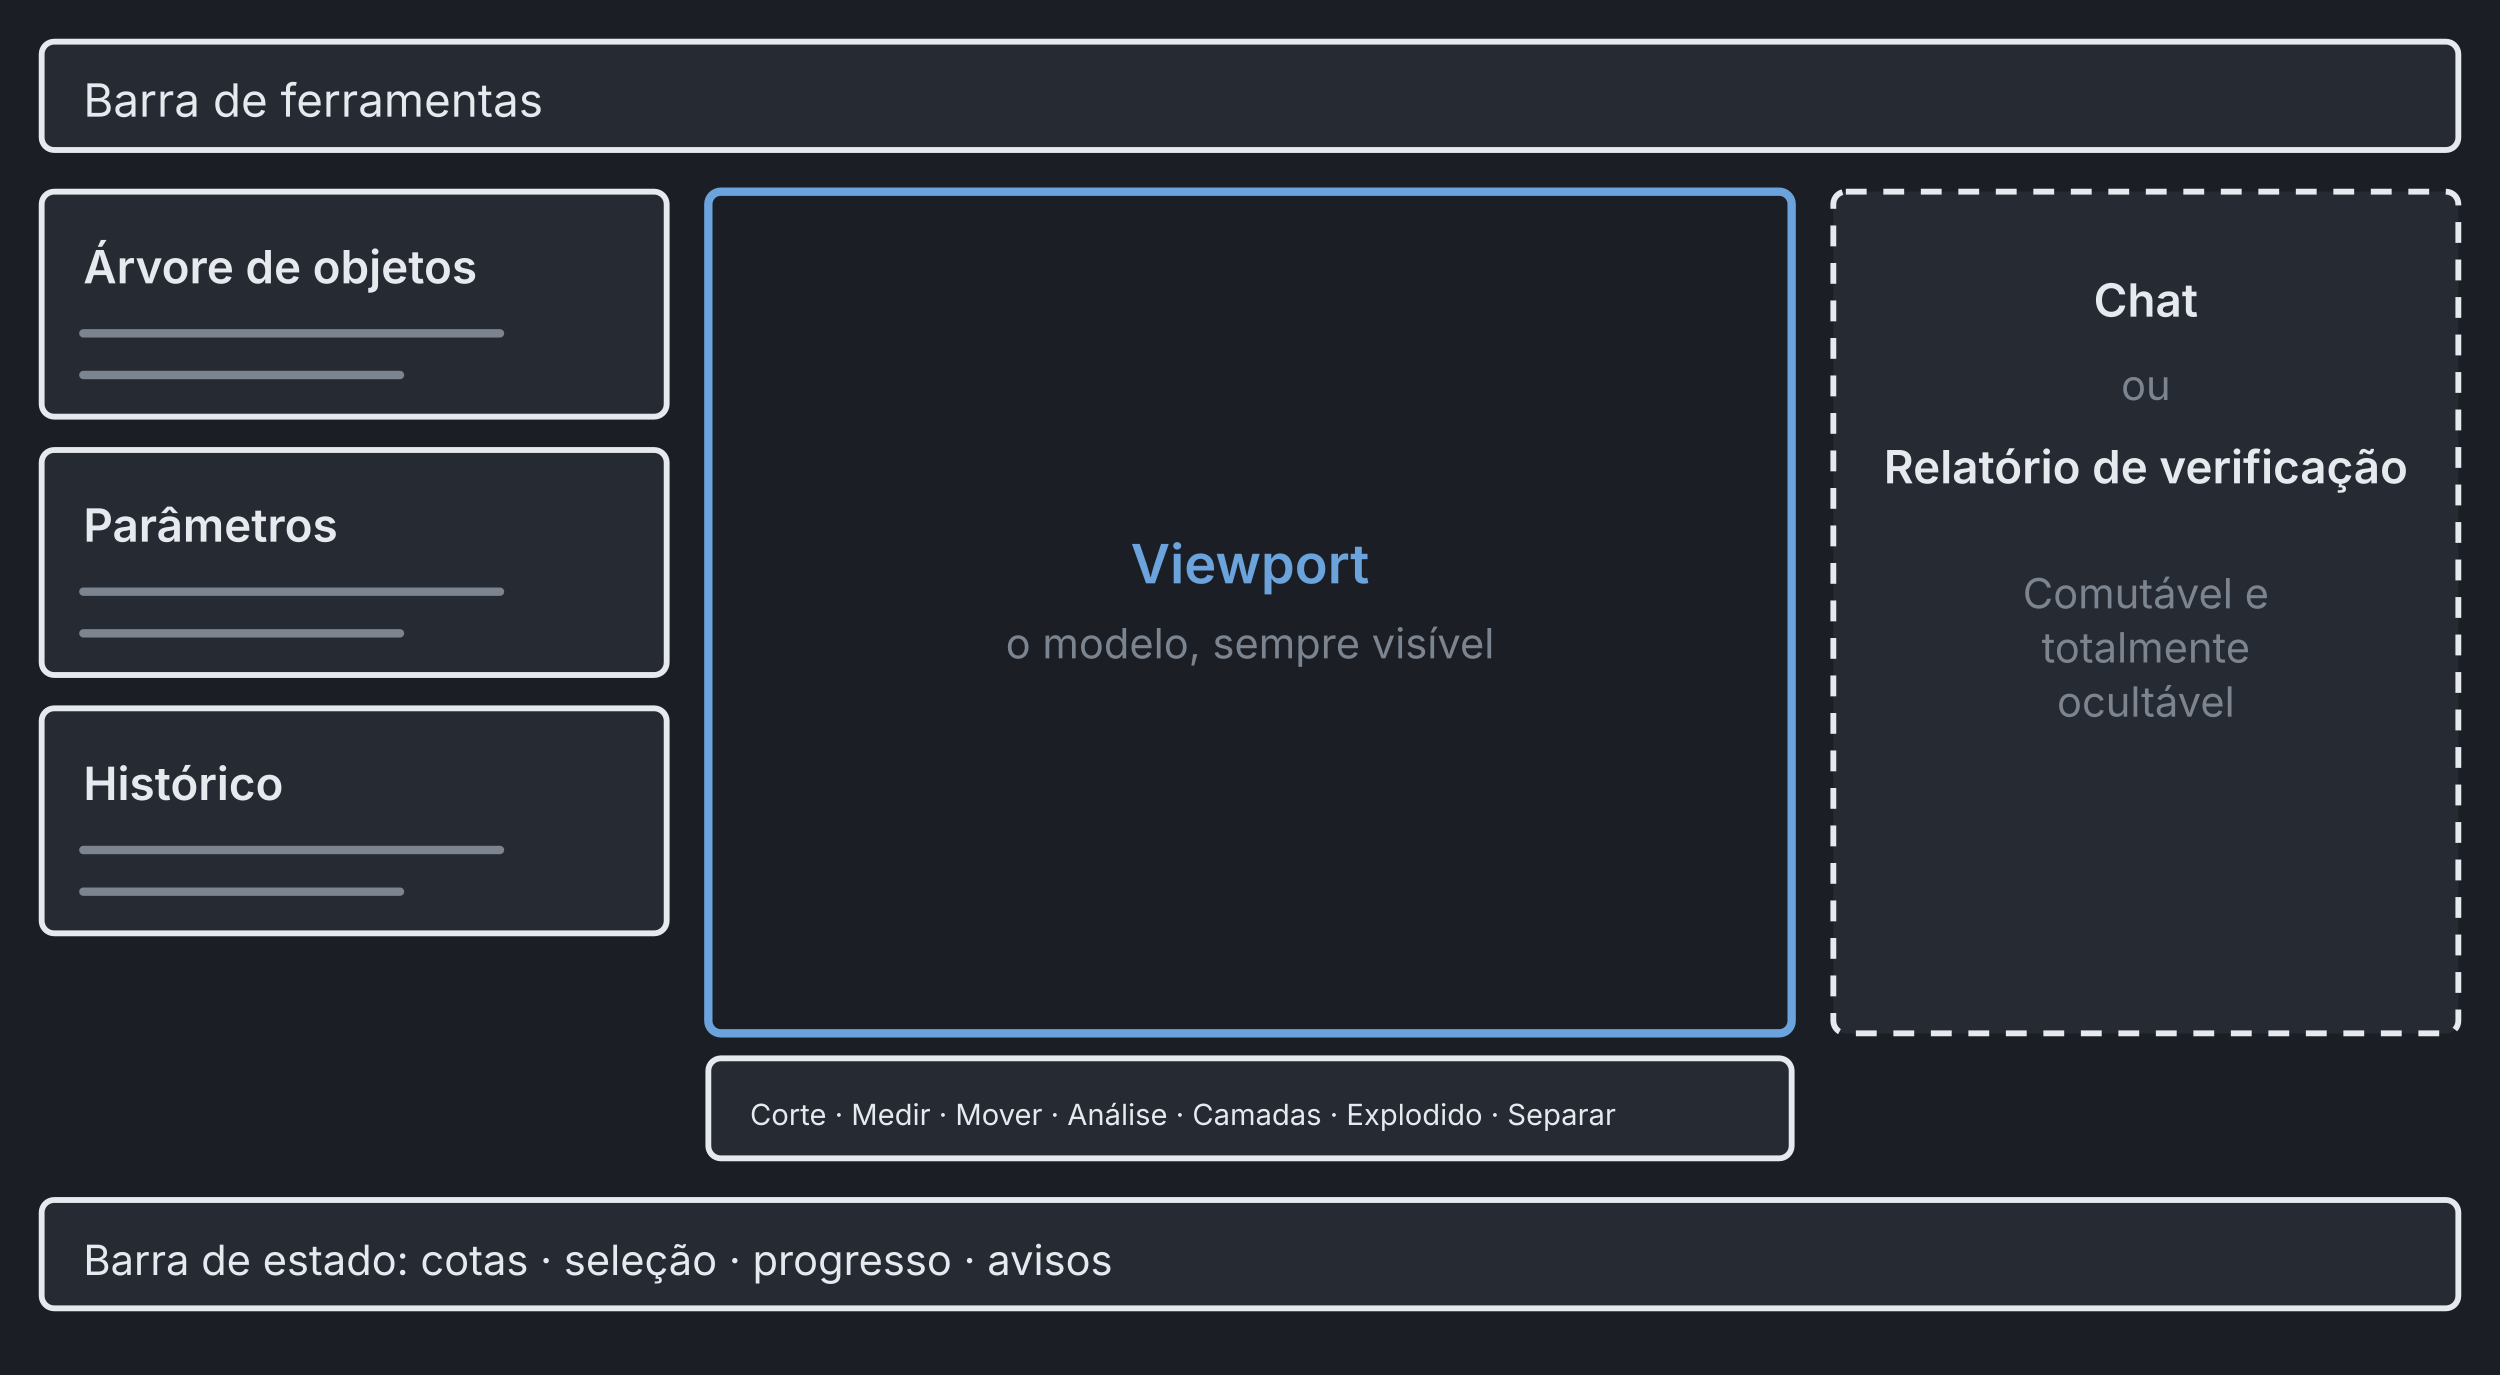
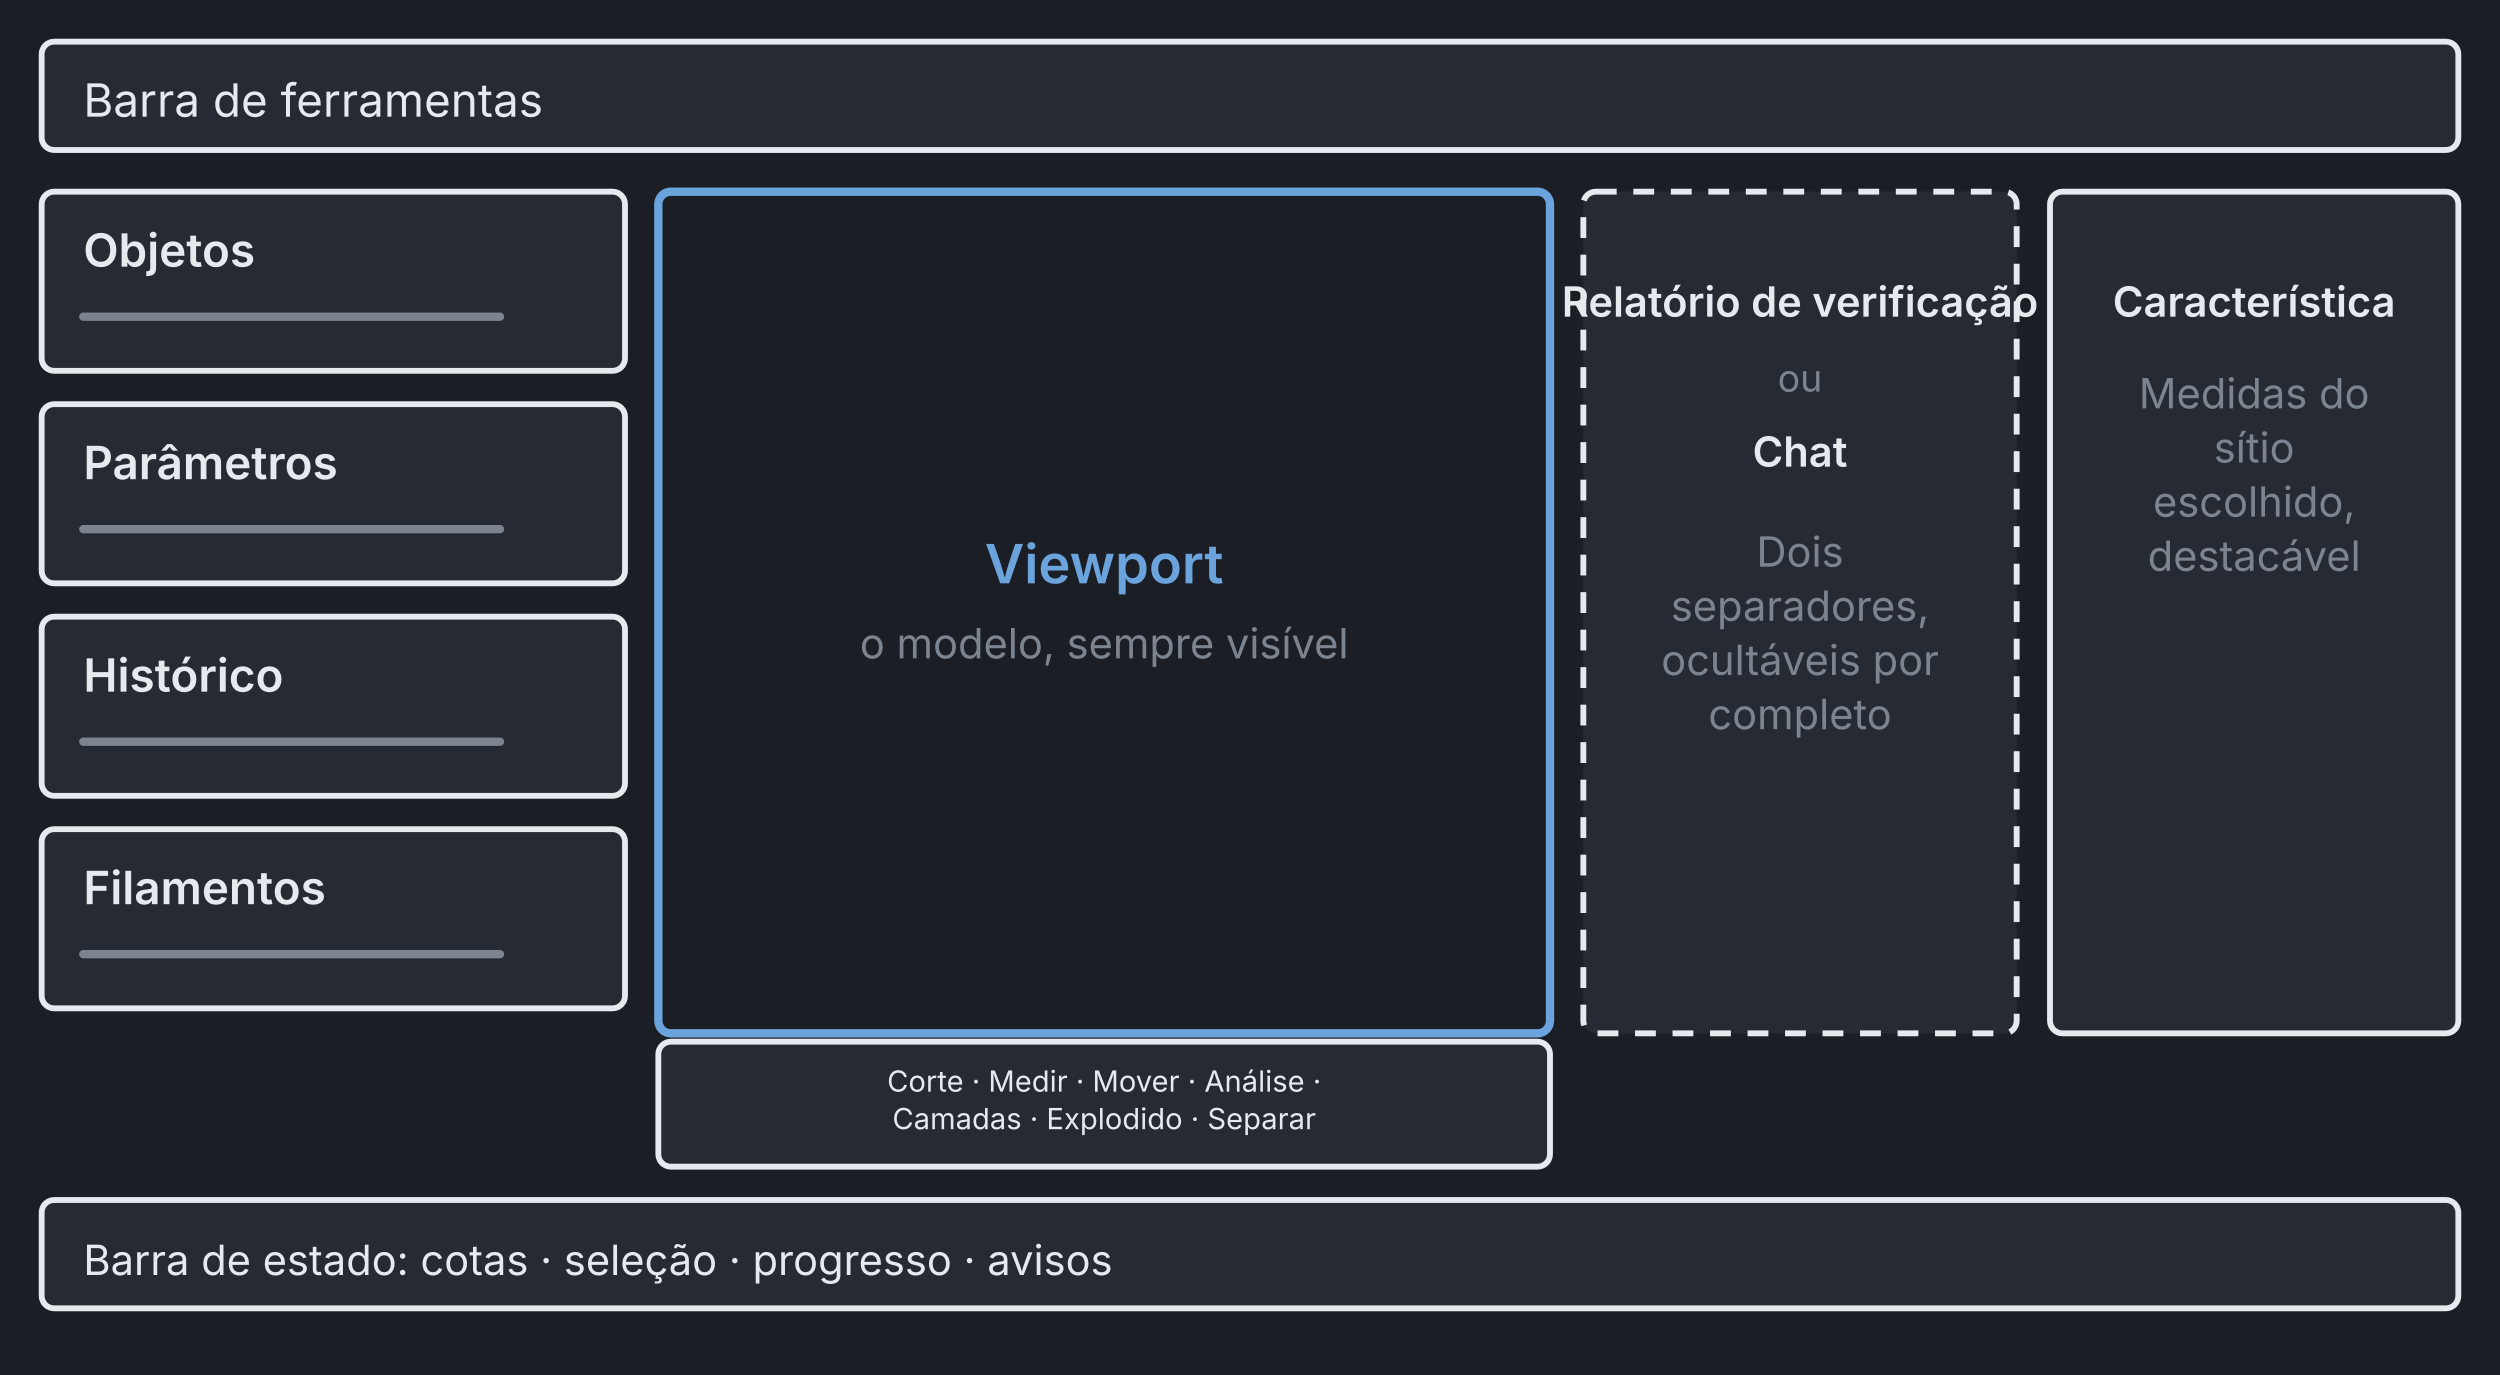
<svg xmlns="http://www.w3.org/2000/svg" viewBox="0 0 600 330" width="600" height="330">
  <rect x="0" y="0" width="600" height="330" fill="#1b1f25" />
  <rect x="10" y="10" width="580" height="26" rx="3" fill="#262b33" stroke="#e6e9ee" stroke-width="1.4" />
  <text x="20" y="28" fill="#e6e9ee" font-size="11" font-family="system-ui, -apple-system, Segoe UI, sans-serif" text-anchor="start">Barra de ferramentas</text>
-   <rect x="10" y="46" width="150" height="54" rx="3" fill="#262b33" stroke="#e6e9ee" stroke-width="1.4" />
-   <text x="20" y="68" fill="#e6e9ee" font-size="11" font-family="system-ui, -apple-system, Segoe UI, sans-serif" text-anchor="start" font-weight="600">Árvore de objetos</text>
-   <line x1="20" y1="80" x2="120" y2="80" stroke="#7c848f" stroke-width="2" stroke-linecap="round" />
-   <line x1="20" y1="90" x2="96" y2="90" stroke="#7c848f" stroke-width="2" stroke-linecap="round" />
-   <rect x="10" y="108" width="150" height="54" rx="3" fill="#262b33" stroke="#e6e9ee" stroke-width="1.4" />
-   <text x="20" y="130" fill="#e6e9ee" font-size="11" font-family="system-ui, -apple-system, Segoe UI, sans-serif" text-anchor="start" font-weight="600">Parâmetros</text>
-   <line x1="20" y1="142" x2="120" y2="142" stroke="#7c848f" stroke-width="2" stroke-linecap="round" />
-   <line x1="20" y1="152" x2="96" y2="152" stroke="#7c848f" stroke-width="2" stroke-linecap="round" />
-   <rect x="10" y="170" width="150" height="54" rx="3" fill="#262b33" stroke="#e6e9ee" stroke-width="1.4" />
-   <text x="20" y="192" fill="#e6e9ee" font-size="11" font-family="system-ui, -apple-system, Segoe UI, sans-serif" text-anchor="start" font-weight="600">Histórico</text>
-   <line x1="20" y1="204" x2="120" y2="204" stroke="#7c848f" stroke-width="2" stroke-linecap="round" />
-   <line x1="20" y1="214" x2="96" y2="214" stroke="#7c848f" stroke-width="2" stroke-linecap="round" />
-   <rect x="170" y="46" width="260" height="202" rx="3" fill="none" stroke="#6ba3dd" stroke-width="2" />
-   <text x="300" y="140" fill="#6ba3dd" font-size="13" font-family="system-ui, -apple-system, Segoe UI, sans-serif" text-anchor="middle" font-weight="600">Viewport</text>
-   <text x="300" y="158" fill="#7c848f" font-size="10" font-family="system-ui, -apple-system, Segoe UI, sans-serif" text-anchor="middle">o modelo, sempre visível</text>
-   <rect x="440" y="46" width="150" height="202" rx="3" fill="#262b33" stroke="#e6e9ee" stroke-width="1.4" stroke-dasharray="5 4" />
-   <text x="515" y="76" fill="#e6e9ee" font-size="11" font-family="system-ui, -apple-system, Segoe UI, sans-serif" text-anchor="middle" font-weight="600">Chat</text>
-   <text x="515" y="96" fill="#7c848f" font-size="10" font-family="system-ui, -apple-system, Segoe UI, sans-serif" text-anchor="middle">ou</text>
-   <text x="515" y="116" fill="#e6e9ee" font-size="11" font-family="system-ui, -apple-system, Segoe UI, sans-serif" text-anchor="middle" font-weight="600">Relatório de verificação</text>
-   <text x="515" y="146" fill="#7c848f" font-size="10" font-family="system-ui, -apple-system, Segoe UI, sans-serif" text-anchor="middle">Comutável e</text>
-   <text x="515" y="159" fill="#7c848f" font-size="10" font-family="system-ui, -apple-system, Segoe UI, sans-serif" text-anchor="middle">totalmente</text>
-   <text x="515" y="172" fill="#7c848f" font-size="10" font-family="system-ui, -apple-system, Segoe UI, sans-serif" text-anchor="middle">ocultável</text>
-   <rect x="170" y="254" width="260" height="24" rx="3" fill="#262b33" stroke="#e6e9ee" stroke-width="1.4" />
-   <text x="180" y="270" fill="#e6e9ee" font-size="7" font-family="system-ui, -apple-system, Segoe UI, sans-serif" text-anchor="start">Corte · Medir · Mover · Análise · Camadas · Explodido · Separar</text>
+   <rect x="10" y="46" width="140" height="43" rx="3" fill="#262b33" stroke="#e6e9ee" stroke-width="1.4" />
+   <text x="20" y="64" fill="#e6e9ee" font-size="11" font-family="system-ui, -apple-system, Segoe UI, sans-serif" text-anchor="start" font-weight="600">Objetos</text>
+   <line x1="20" y1="76" x2="120" y2="76" stroke="#7c848f" stroke-width="2" stroke-linecap="round" />
+   <rect x="10" y="97" width="140" height="43" rx="3" fill="#262b33" stroke="#e6e9ee" stroke-width="1.4" />
+   <text x="20" y="115" fill="#e6e9ee" font-size="11" font-family="system-ui, -apple-system, Segoe UI, sans-serif" text-anchor="start" font-weight="600">Parâmetros</text>
+   <line x1="20" y1="127" x2="120" y2="127" stroke="#7c848f" stroke-width="2" stroke-linecap="round" />
+   <rect x="10" y="148" width="140" height="43" rx="3" fill="#262b33" stroke="#e6e9ee" stroke-width="1.4" />
+   <text x="20" y="166" fill="#e6e9ee" font-size="11" font-family="system-ui, -apple-system, Segoe UI, sans-serif" text-anchor="start" font-weight="600">Histórico</text>
+   <line x1="20" y1="178" x2="120" y2="178" stroke="#7c848f" stroke-width="2" stroke-linecap="round" />
+   <rect x="10" y="199" width="140" height="43" rx="3" fill="#262b33" stroke="#e6e9ee" stroke-width="1.4" />
+   <text x="20" y="217" fill="#e6e9ee" font-size="11" font-family="system-ui, -apple-system, Segoe UI, sans-serif" text-anchor="start" font-weight="600">Filamentos</text>
+   <line x1="20" y1="229" x2="120" y2="229" stroke="#7c848f" stroke-width="2" stroke-linecap="round" />
+   <rect x="158" y="46" width="214" height="202" rx="3" fill="none" stroke="#6ba3dd" stroke-width="2" />
+   <text x="265" y="140" fill="#6ba3dd" font-size="13" font-family="system-ui, -apple-system, Segoe UI, sans-serif" text-anchor="middle" font-weight="600">Viewport</text>
+   <text x="265" y="158" fill="#7c848f" font-size="10" font-family="system-ui, -apple-system, Segoe UI, sans-serif" text-anchor="middle">o modelo, sempre visível</text>
+   <rect x="380" y="46" width="104" height="202" rx="3" fill="#262b33" stroke="#e6e9ee" stroke-width="1.4" stroke-dasharray="5 4" />
+   <text x="432" y="76" fill="#e6e9ee" font-size="10" font-family="system-ui, -apple-system, Segoe UI, sans-serif" text-anchor="middle" font-weight="600">Relatório de verificação</text>
+   <text x="432" y="94" fill="#7c848f" font-size="9" font-family="system-ui, -apple-system, Segoe UI, sans-serif" text-anchor="middle">ou</text>
+   <text x="432" y="112" fill="#e6e9ee" font-size="10" font-family="system-ui, -apple-system, Segoe UI, sans-serif" text-anchor="middle" font-weight="600">Chat</text>
+   <text x="432" y="136" fill="#7c848f" font-size="10" font-family="system-ui, -apple-system, Segoe UI, sans-serif" text-anchor="middle">Dois</text>
+   <text x="432" y="149" fill="#7c848f" font-size="10" font-family="system-ui, -apple-system, Segoe UI, sans-serif" text-anchor="middle">separadores,</text>
+   <text x="432" y="162" fill="#7c848f" font-size="10" font-family="system-ui, -apple-system, Segoe UI, sans-serif" text-anchor="middle">ocultáveis por</text>
+   <text x="432" y="175" fill="#7c848f" font-size="10" font-family="system-ui, -apple-system, Segoe UI, sans-serif" text-anchor="middle">completo</text>
+   <rect x="492" y="46" width="98" height="202" rx="3" fill="#262b33" stroke="#e6e9ee" stroke-width="1.4" />
+   <text x="541" y="76" fill="#e6e9ee" font-size="10" font-family="system-ui, -apple-system, Segoe UI, sans-serif" text-anchor="middle" font-weight="600">Característica</text>
+   <text x="541" y="98" fill="#7c848f" font-size="10" font-family="system-ui, -apple-system, Segoe UI, sans-serif" text-anchor="middle">Medidas do</text>
+   <text x="541" y="111" fill="#7c848f" font-size="10" font-family="system-ui, -apple-system, Segoe UI, sans-serif" text-anchor="middle">sítio</text>
+   <text x="541" y="124" fill="#7c848f" font-size="10" font-family="system-ui, -apple-system, Segoe UI, sans-serif" text-anchor="middle">escolhido,</text>
+   <text x="541" y="137" fill="#7c848f" font-size="10" font-family="system-ui, -apple-system, Segoe UI, sans-serif" text-anchor="middle">destacável</text>
+   <rect x="158" y="250" width="214" height="30" rx="3" fill="#262b33" stroke="#e6e9ee" stroke-width="1.4" />
+   <text x="265" y="262" fill="#e6e9ee" font-size="7" font-family="system-ui, -apple-system, Segoe UI, sans-serif" text-anchor="middle">Corte · Medir · Mover · Análise ·</text>
+   <text x="265" y="271" fill="#e6e9ee" font-size="7" font-family="system-ui, -apple-system, Segoe UI, sans-serif" text-anchor="middle">Camadas · Explodido · Separar</text>
  <rect x="10" y="288" width="580" height="26" rx="3" fill="#262b33" stroke="#e6e9ee" stroke-width="1.4" />
  <text x="20" y="306" fill="#e6e9ee" font-size="10" font-family="system-ui, -apple-system, Segoe UI, sans-serif" text-anchor="start">Barra de estado: cotas · seleção · progresso · avisos</text>
</svg>
